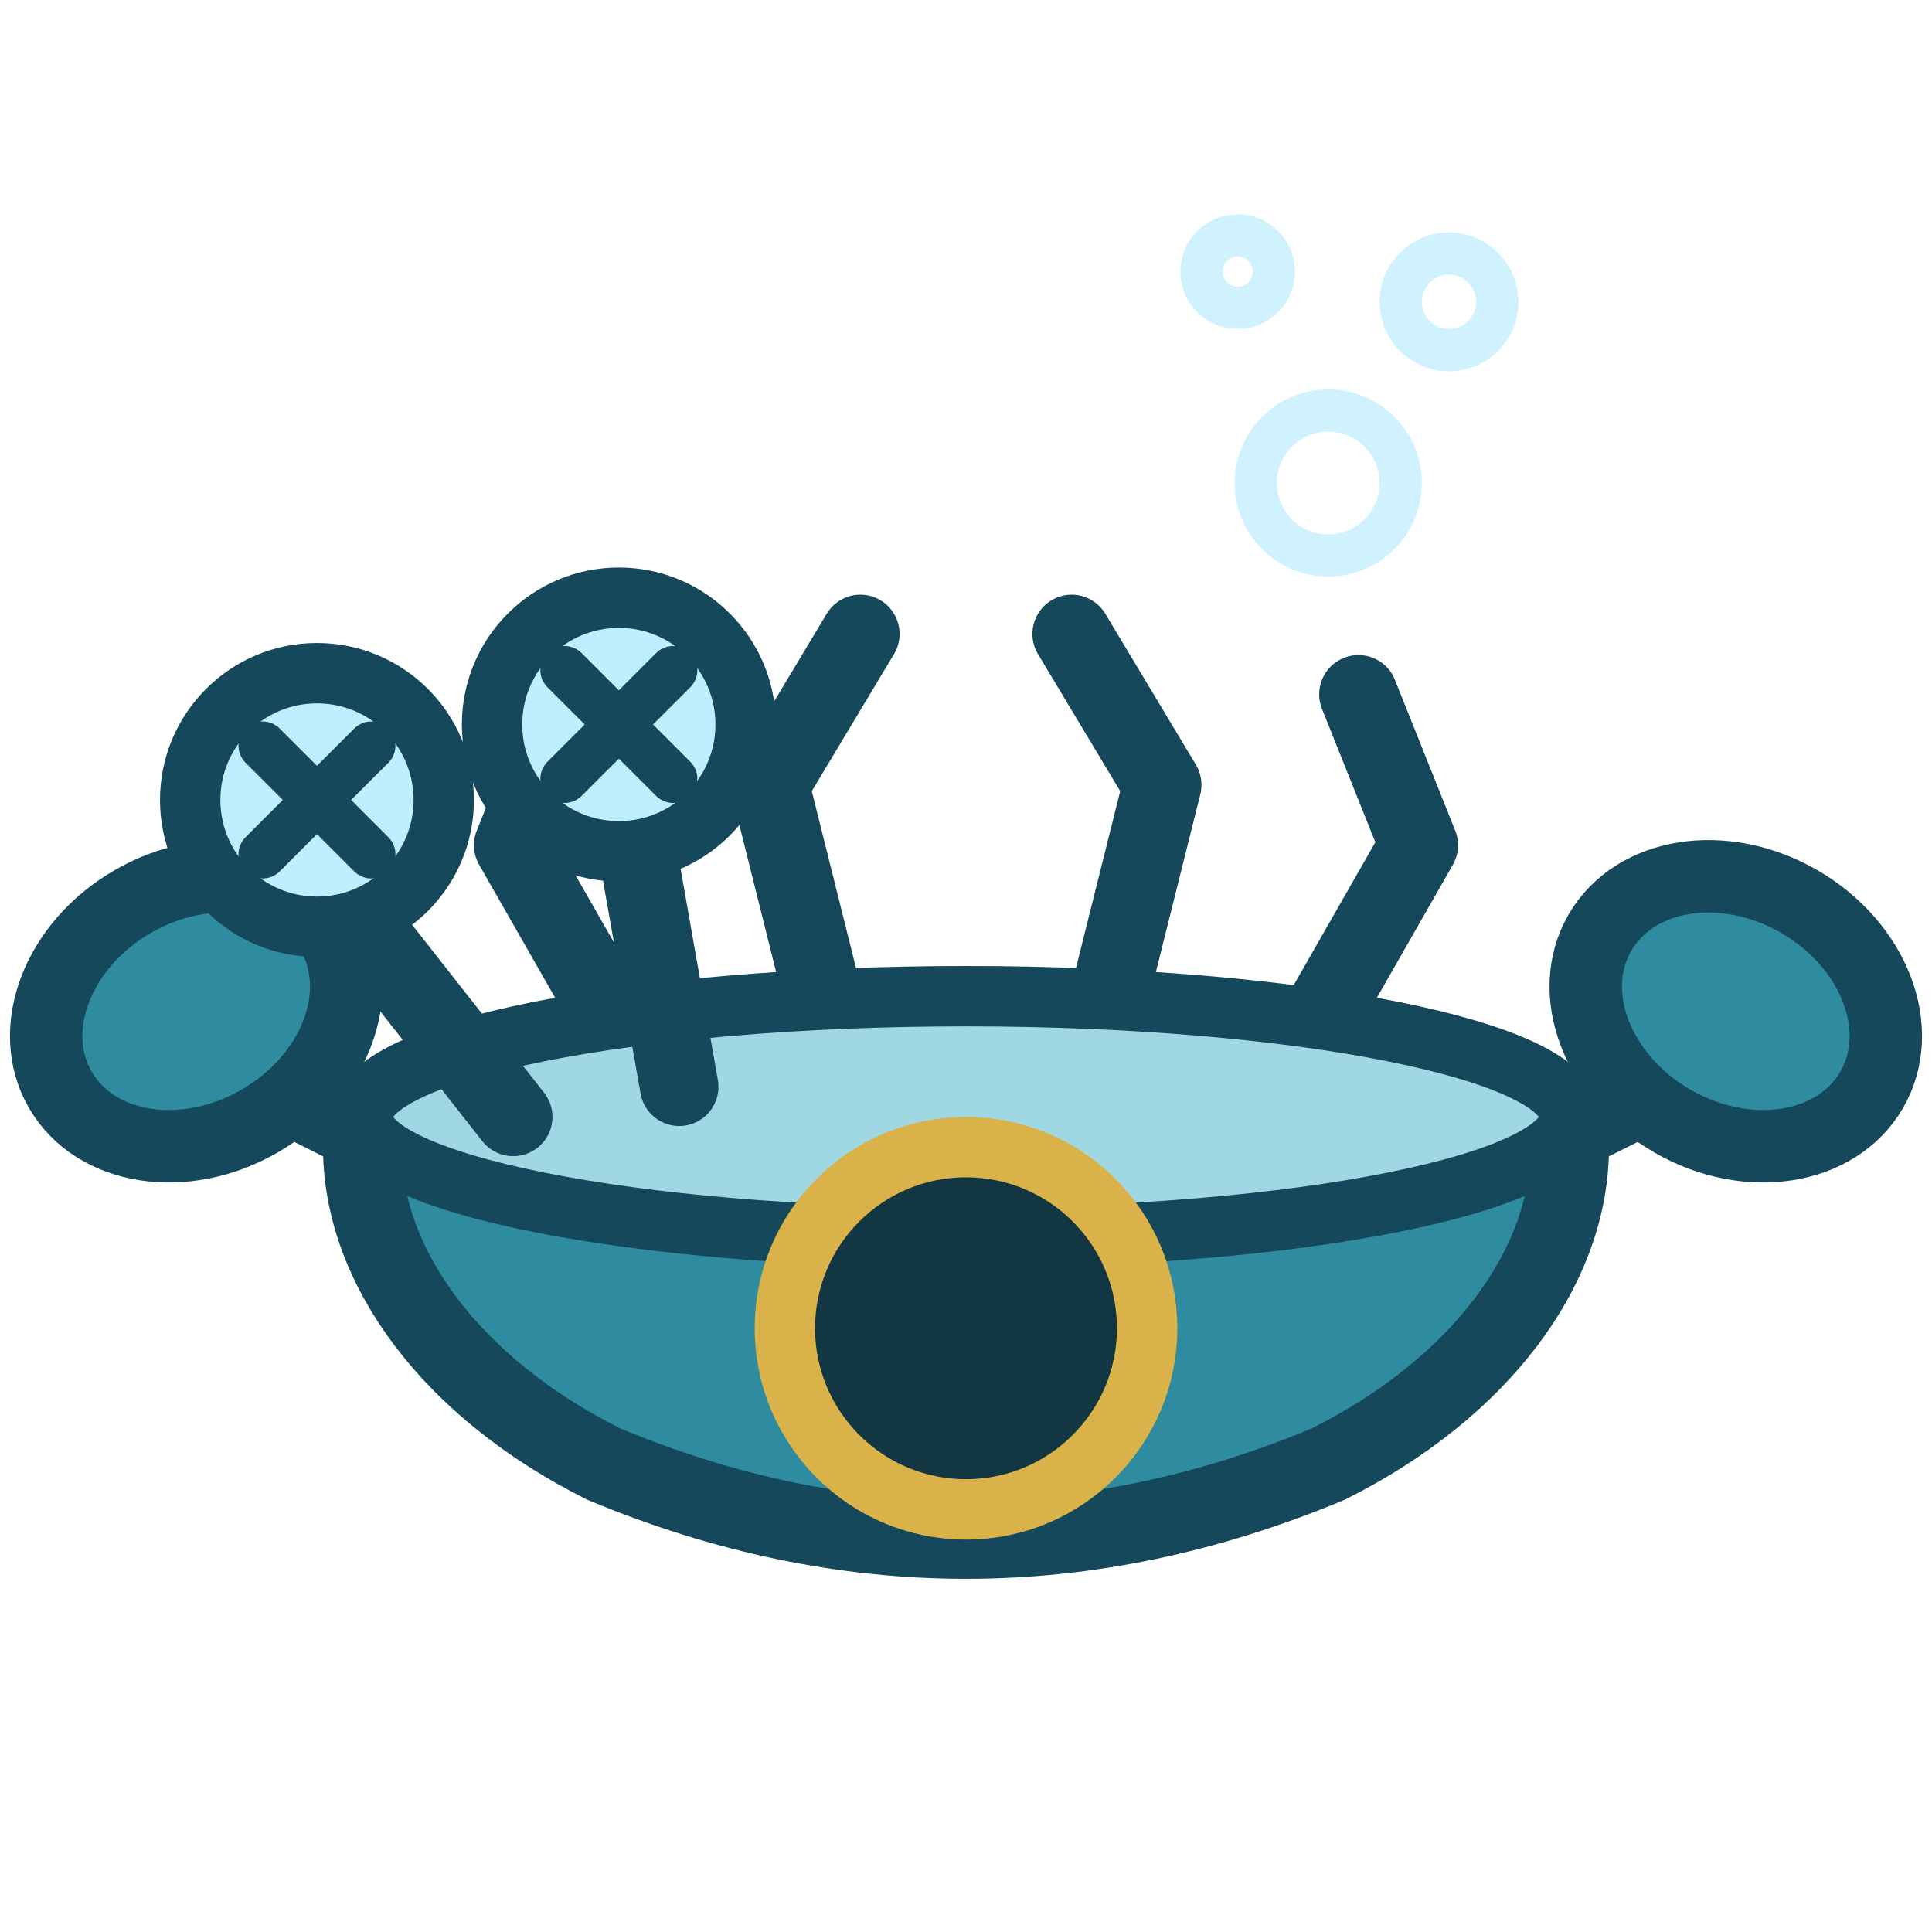
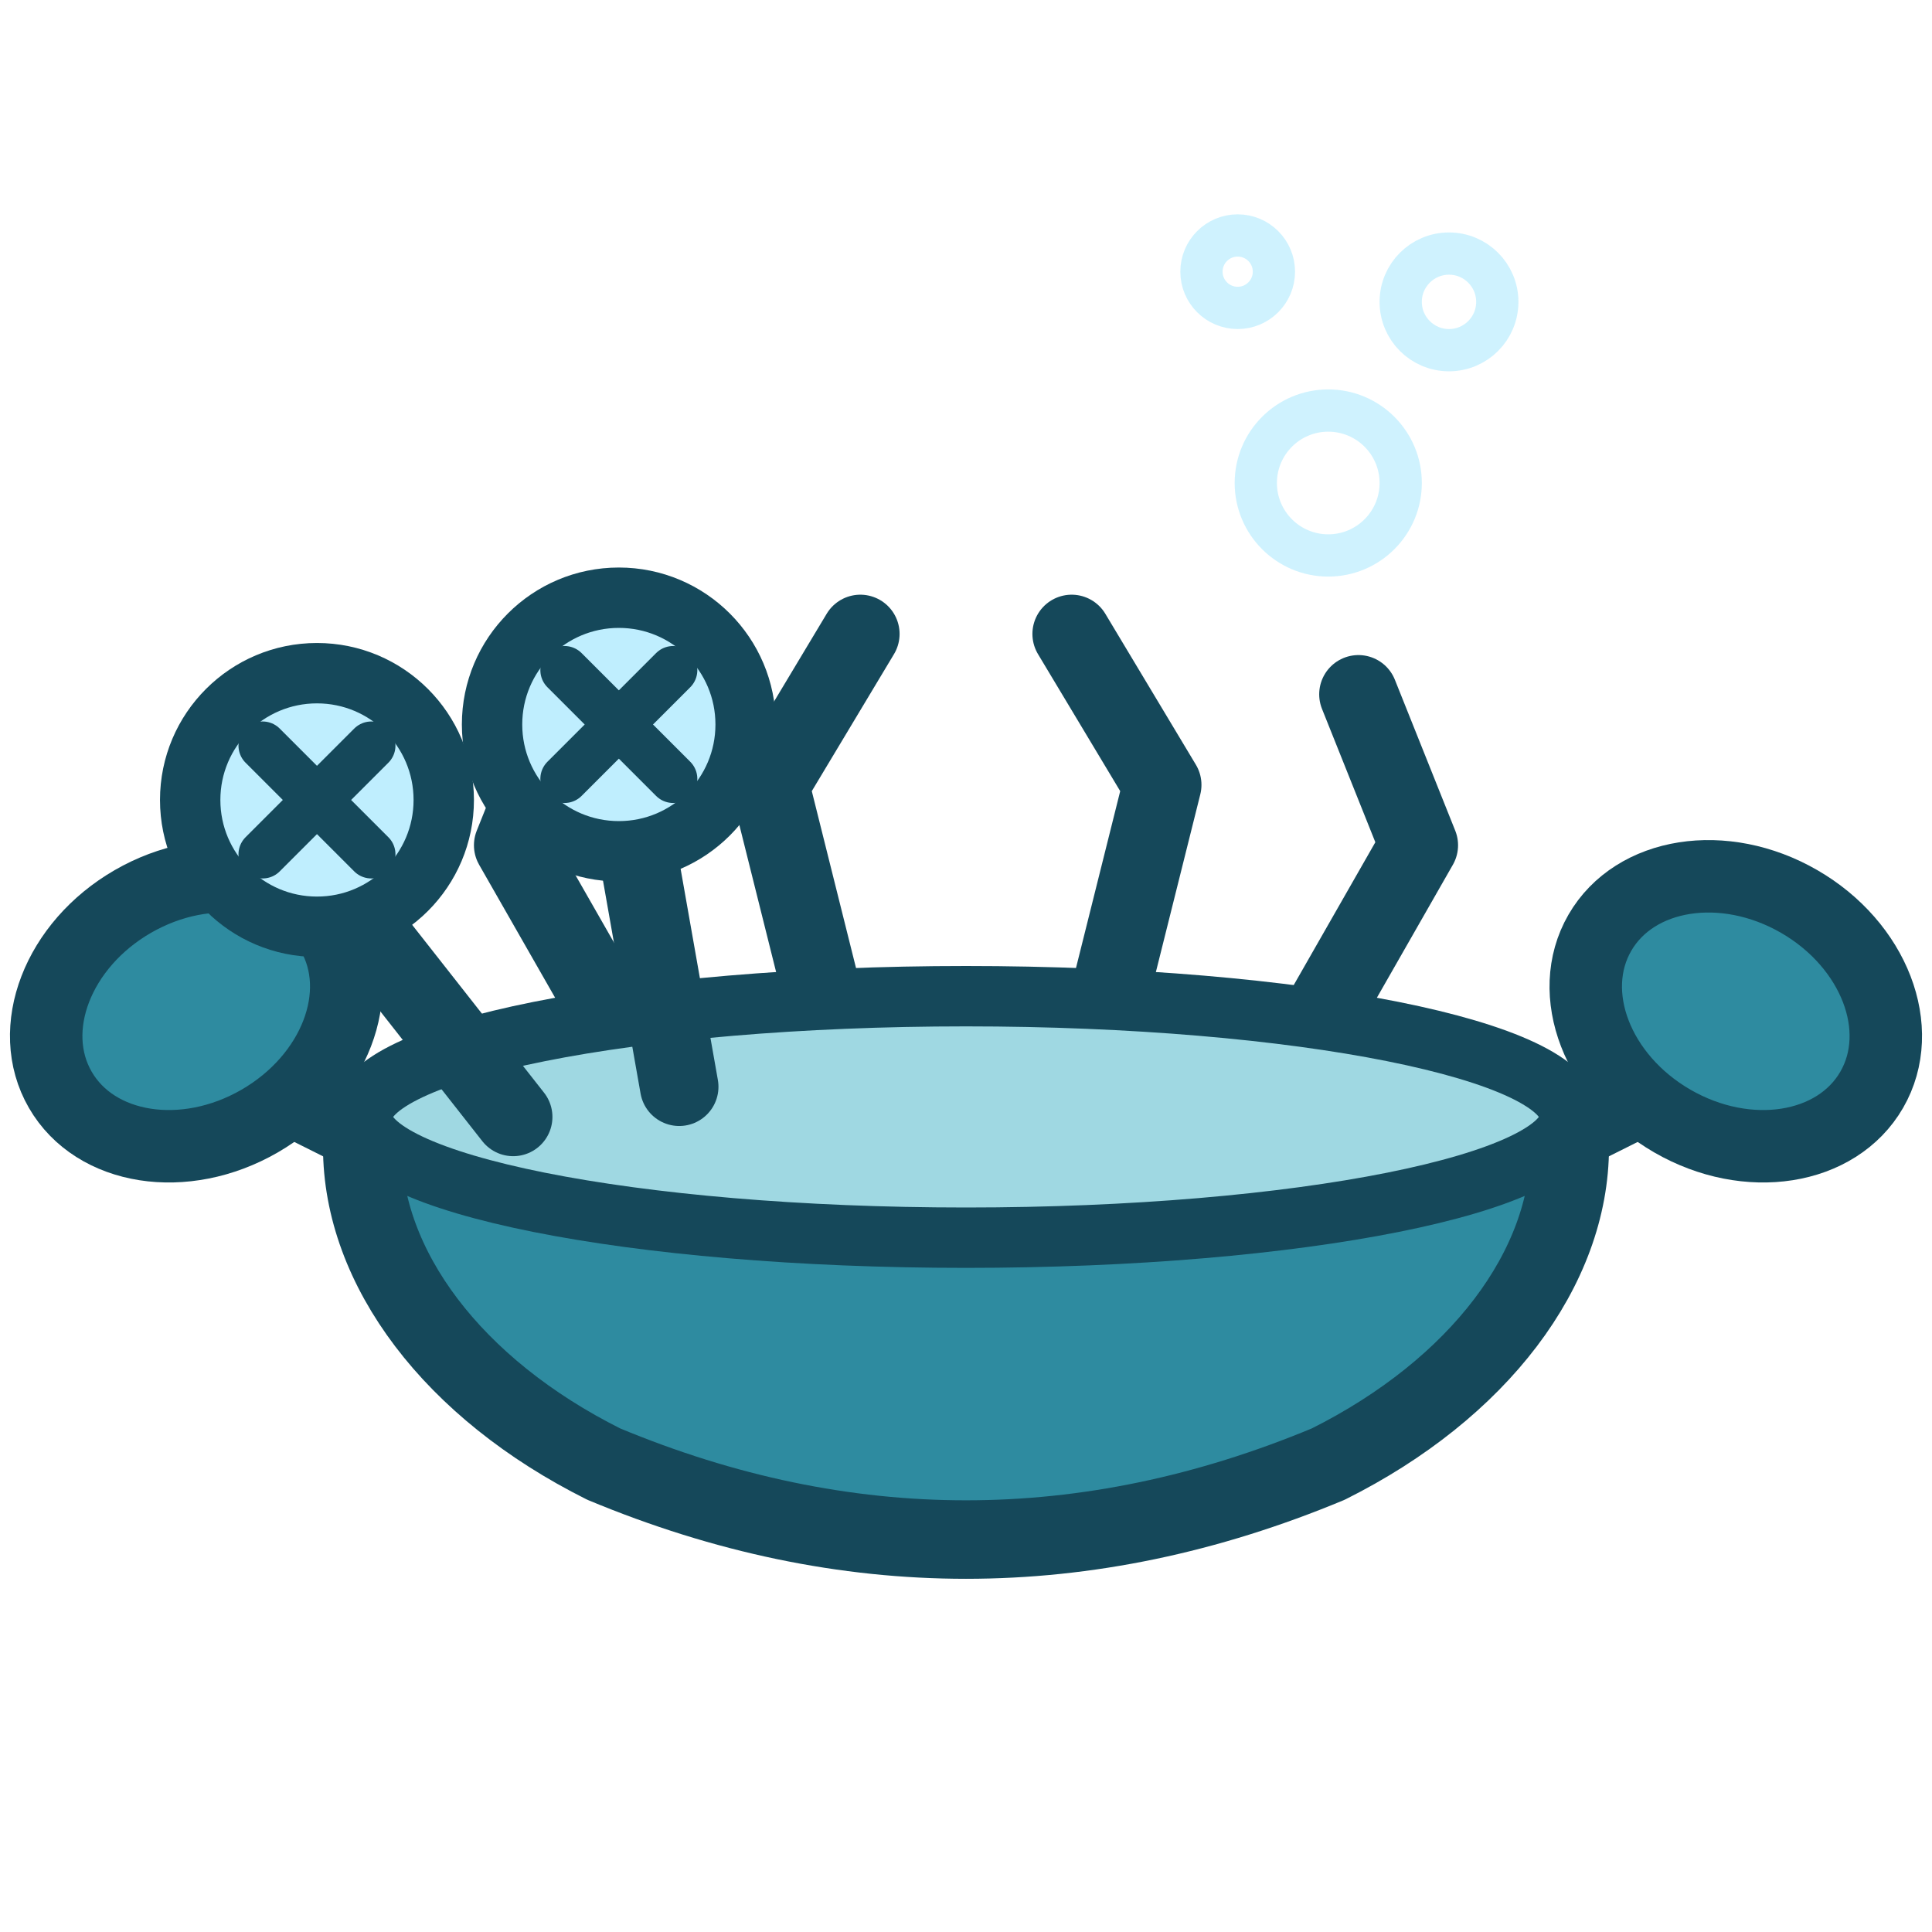
<svg xmlns="http://www.w3.org/2000/svg" viewBox="0 0 64 64">
  <g fill="none" stroke="#15485a" stroke-width="2.6" stroke-linecap="round" stroke-linejoin="round">
    <path d="M21 35 L17 28 L19 23" />
    <path d="M27.5 34 L25.5 26 L28.5 21" />
    <path d="M36.5 34 L38.5 26 L35.5 21" />
    <path d="M43 35 L47 28 L45 23" />
    <path d="M15 39 L9 36" />
    <path d="M49 39 L55 36" />
  </g>
  <ellipse cx="6.5" cy="33.5" rx="5.2" ry="4.2" fill="#2e8ba0" stroke="#15485a" stroke-width="2.4" transform="rotate(-30 6.5 33.5)" />
  <ellipse cx="57.5" cy="33.5" rx="5.2" ry="4.2" fill="#2e8ba0" stroke="#15485a" stroke-width="2.4" transform="rotate(30 57.5 33.5)" />
  <path d="M12 38 C12 42 15 46 20 48.5 Q26 51 32 51 Q38 51 44 48.5 C49 46 52 42 52 38 L52 37 L12 37 Z" fill="#2e8ba0" stroke="#15485a" stroke-width="2.6" stroke-linejoin="round" />
  <ellipse cx="32" cy="37" rx="20" ry="4" fill="#9fd8e2" stroke="#15485a" stroke-width="2" />
-   <circle cx="32" cy="44" r="6" fill="#123642" stroke="#d9b24a" stroke-width="2" />
  <g fill="none" stroke="#15485a" stroke-width="2.6" stroke-linecap="round">
    <path d="M17 37 L11.5 30" />
    <path d="M22.5 36 L21 27.5" />
  </g>
  <circle cx="10.5" cy="26.5" r="4.2" fill="#bfeefe" stroke="#15485a" stroke-width="2" />
  <path d="M8.7 24.7 L12.3 28.3 M12.3 24.7 L8.7 28.3" stroke="#15485a" stroke-width="1.6" stroke-linecap="round" />
  <circle cx="20.5" cy="24" r="4.2" fill="#bfeefe" stroke="#15485a" stroke-width="2" />
  <path d="M18.7 22.2 L22.3 25.8 M22.3 22.2 L18.7 25.8" stroke="#15485a" stroke-width="1.6" stroke-linecap="round" />
  <g fill="none" stroke="#bfeefe" stroke-width="1.4" opacity="0.75">
    <circle cx="44" cy="16" r="2.4" />
    <circle cx="48" cy="10" r="1.6" />
    <circle cx="41" cy="9" r="1.2" />
  </g>
</svg>
